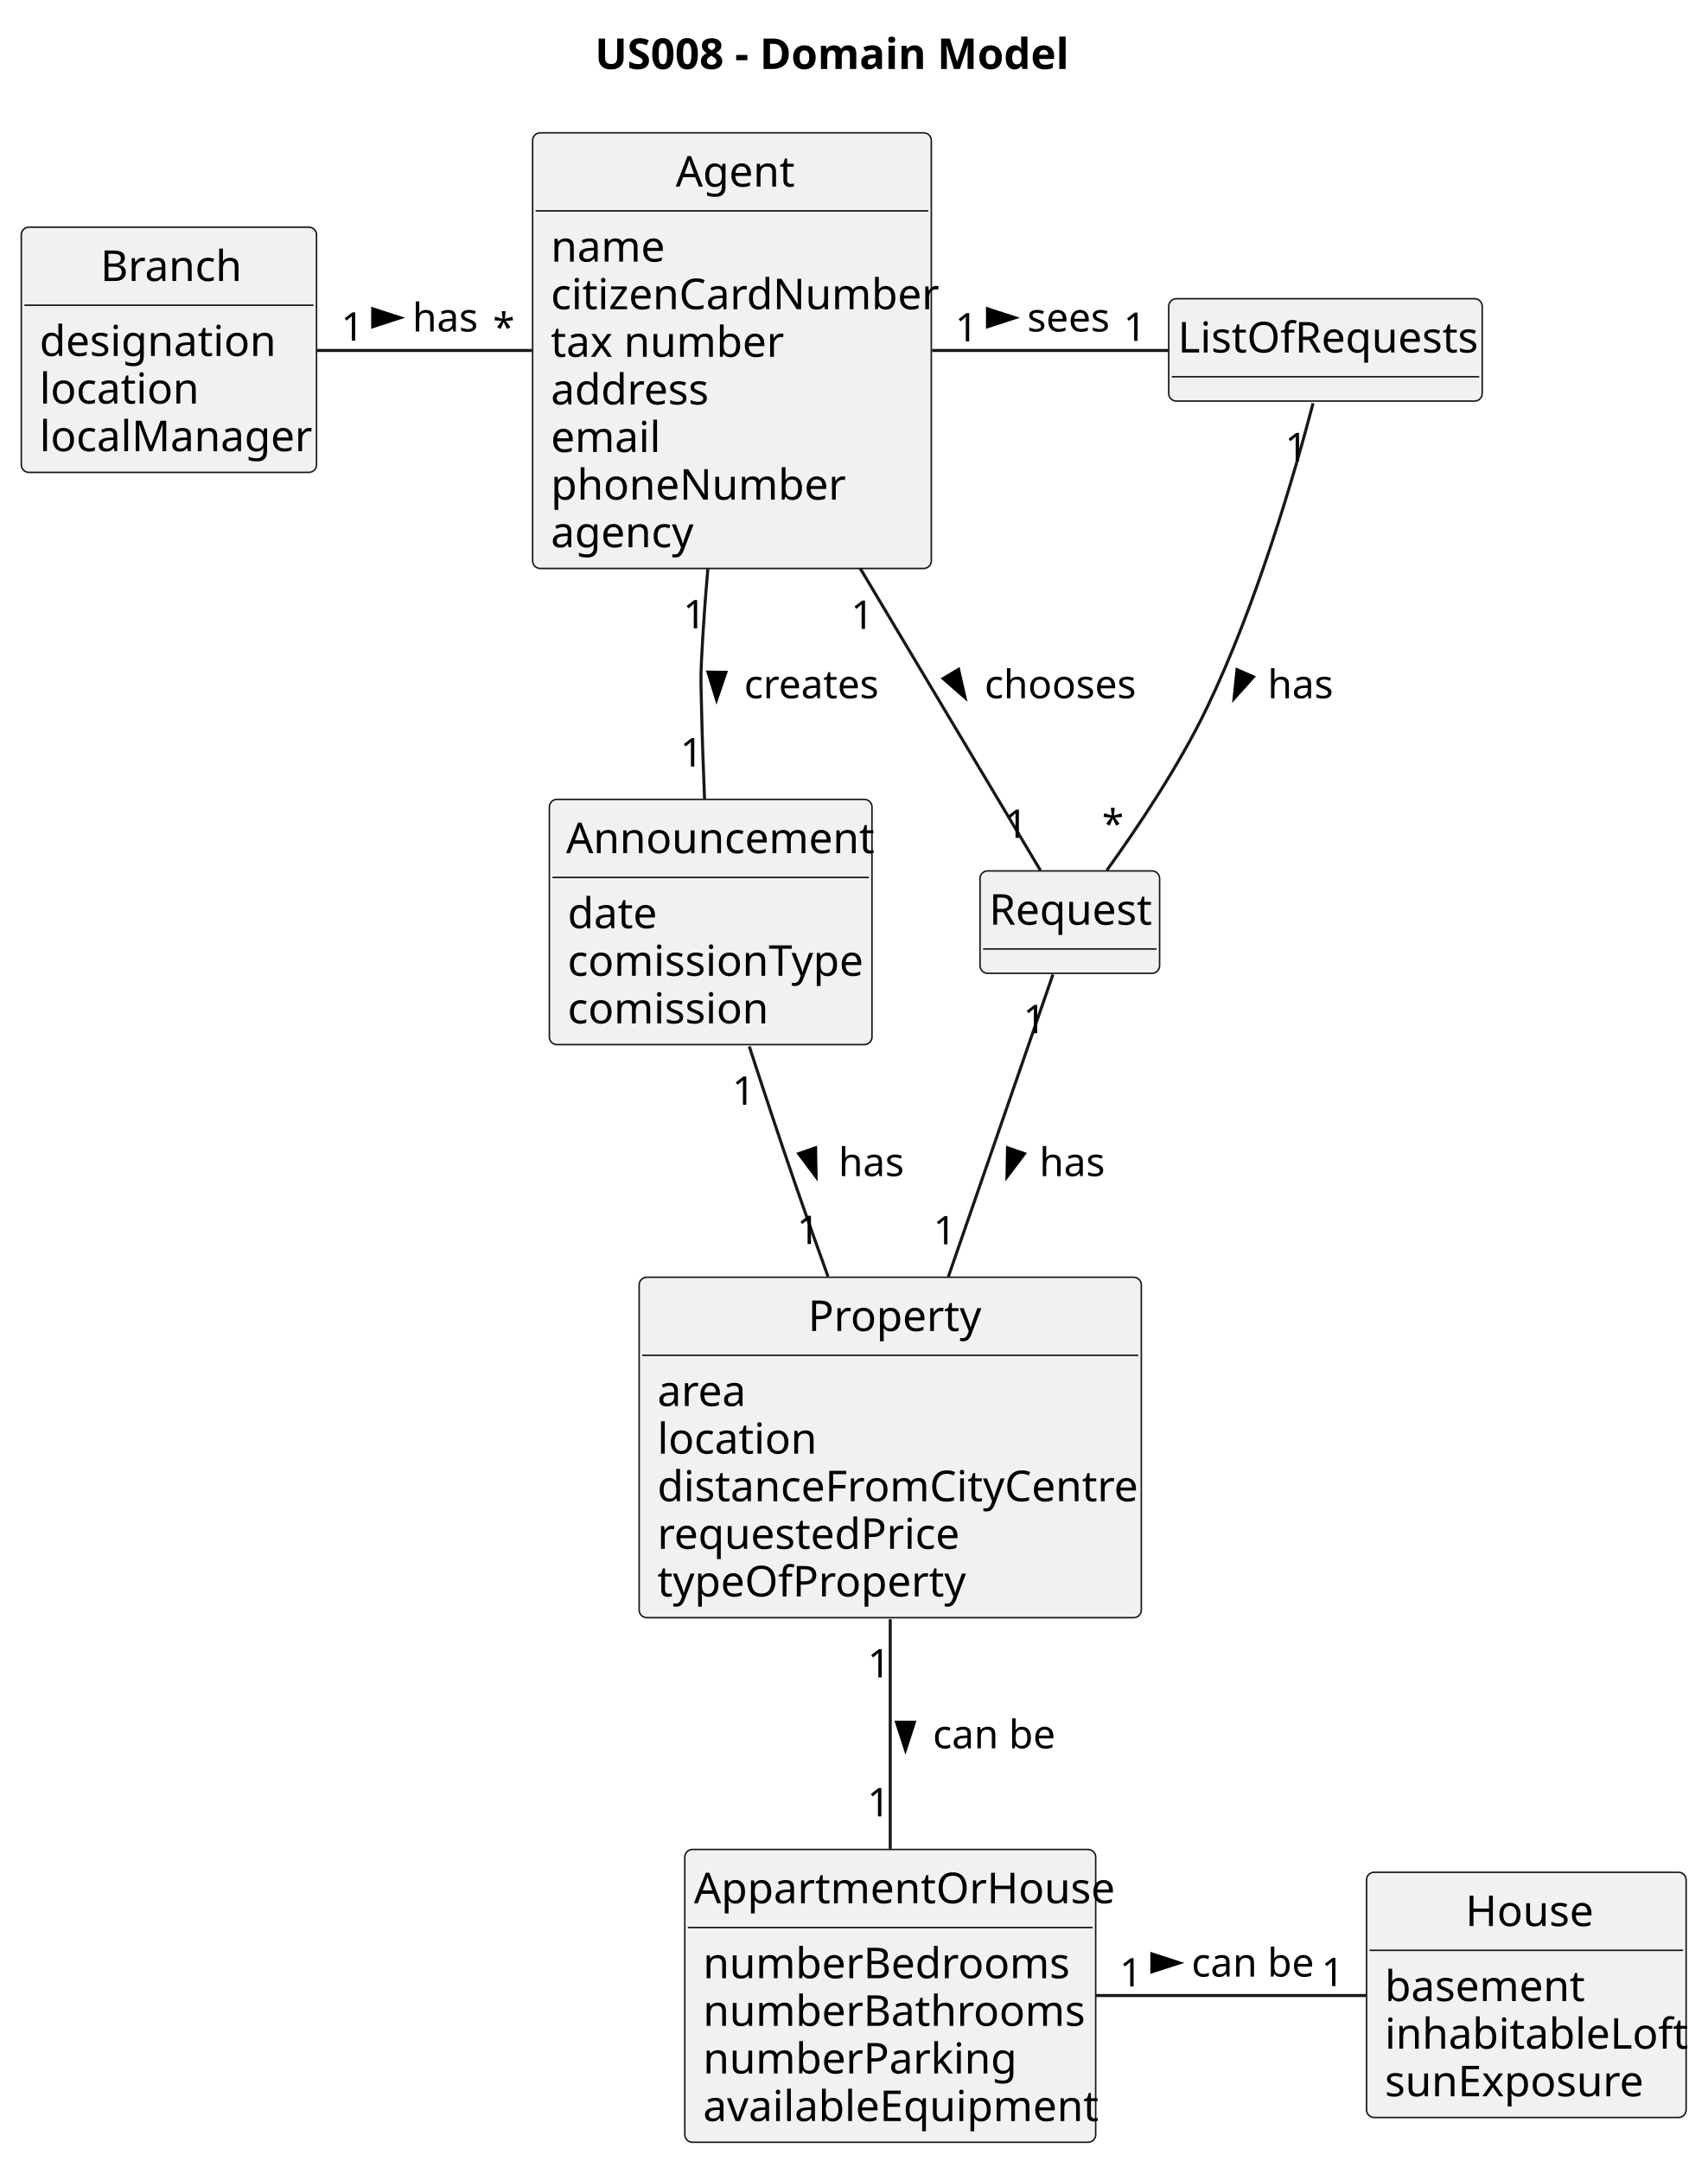
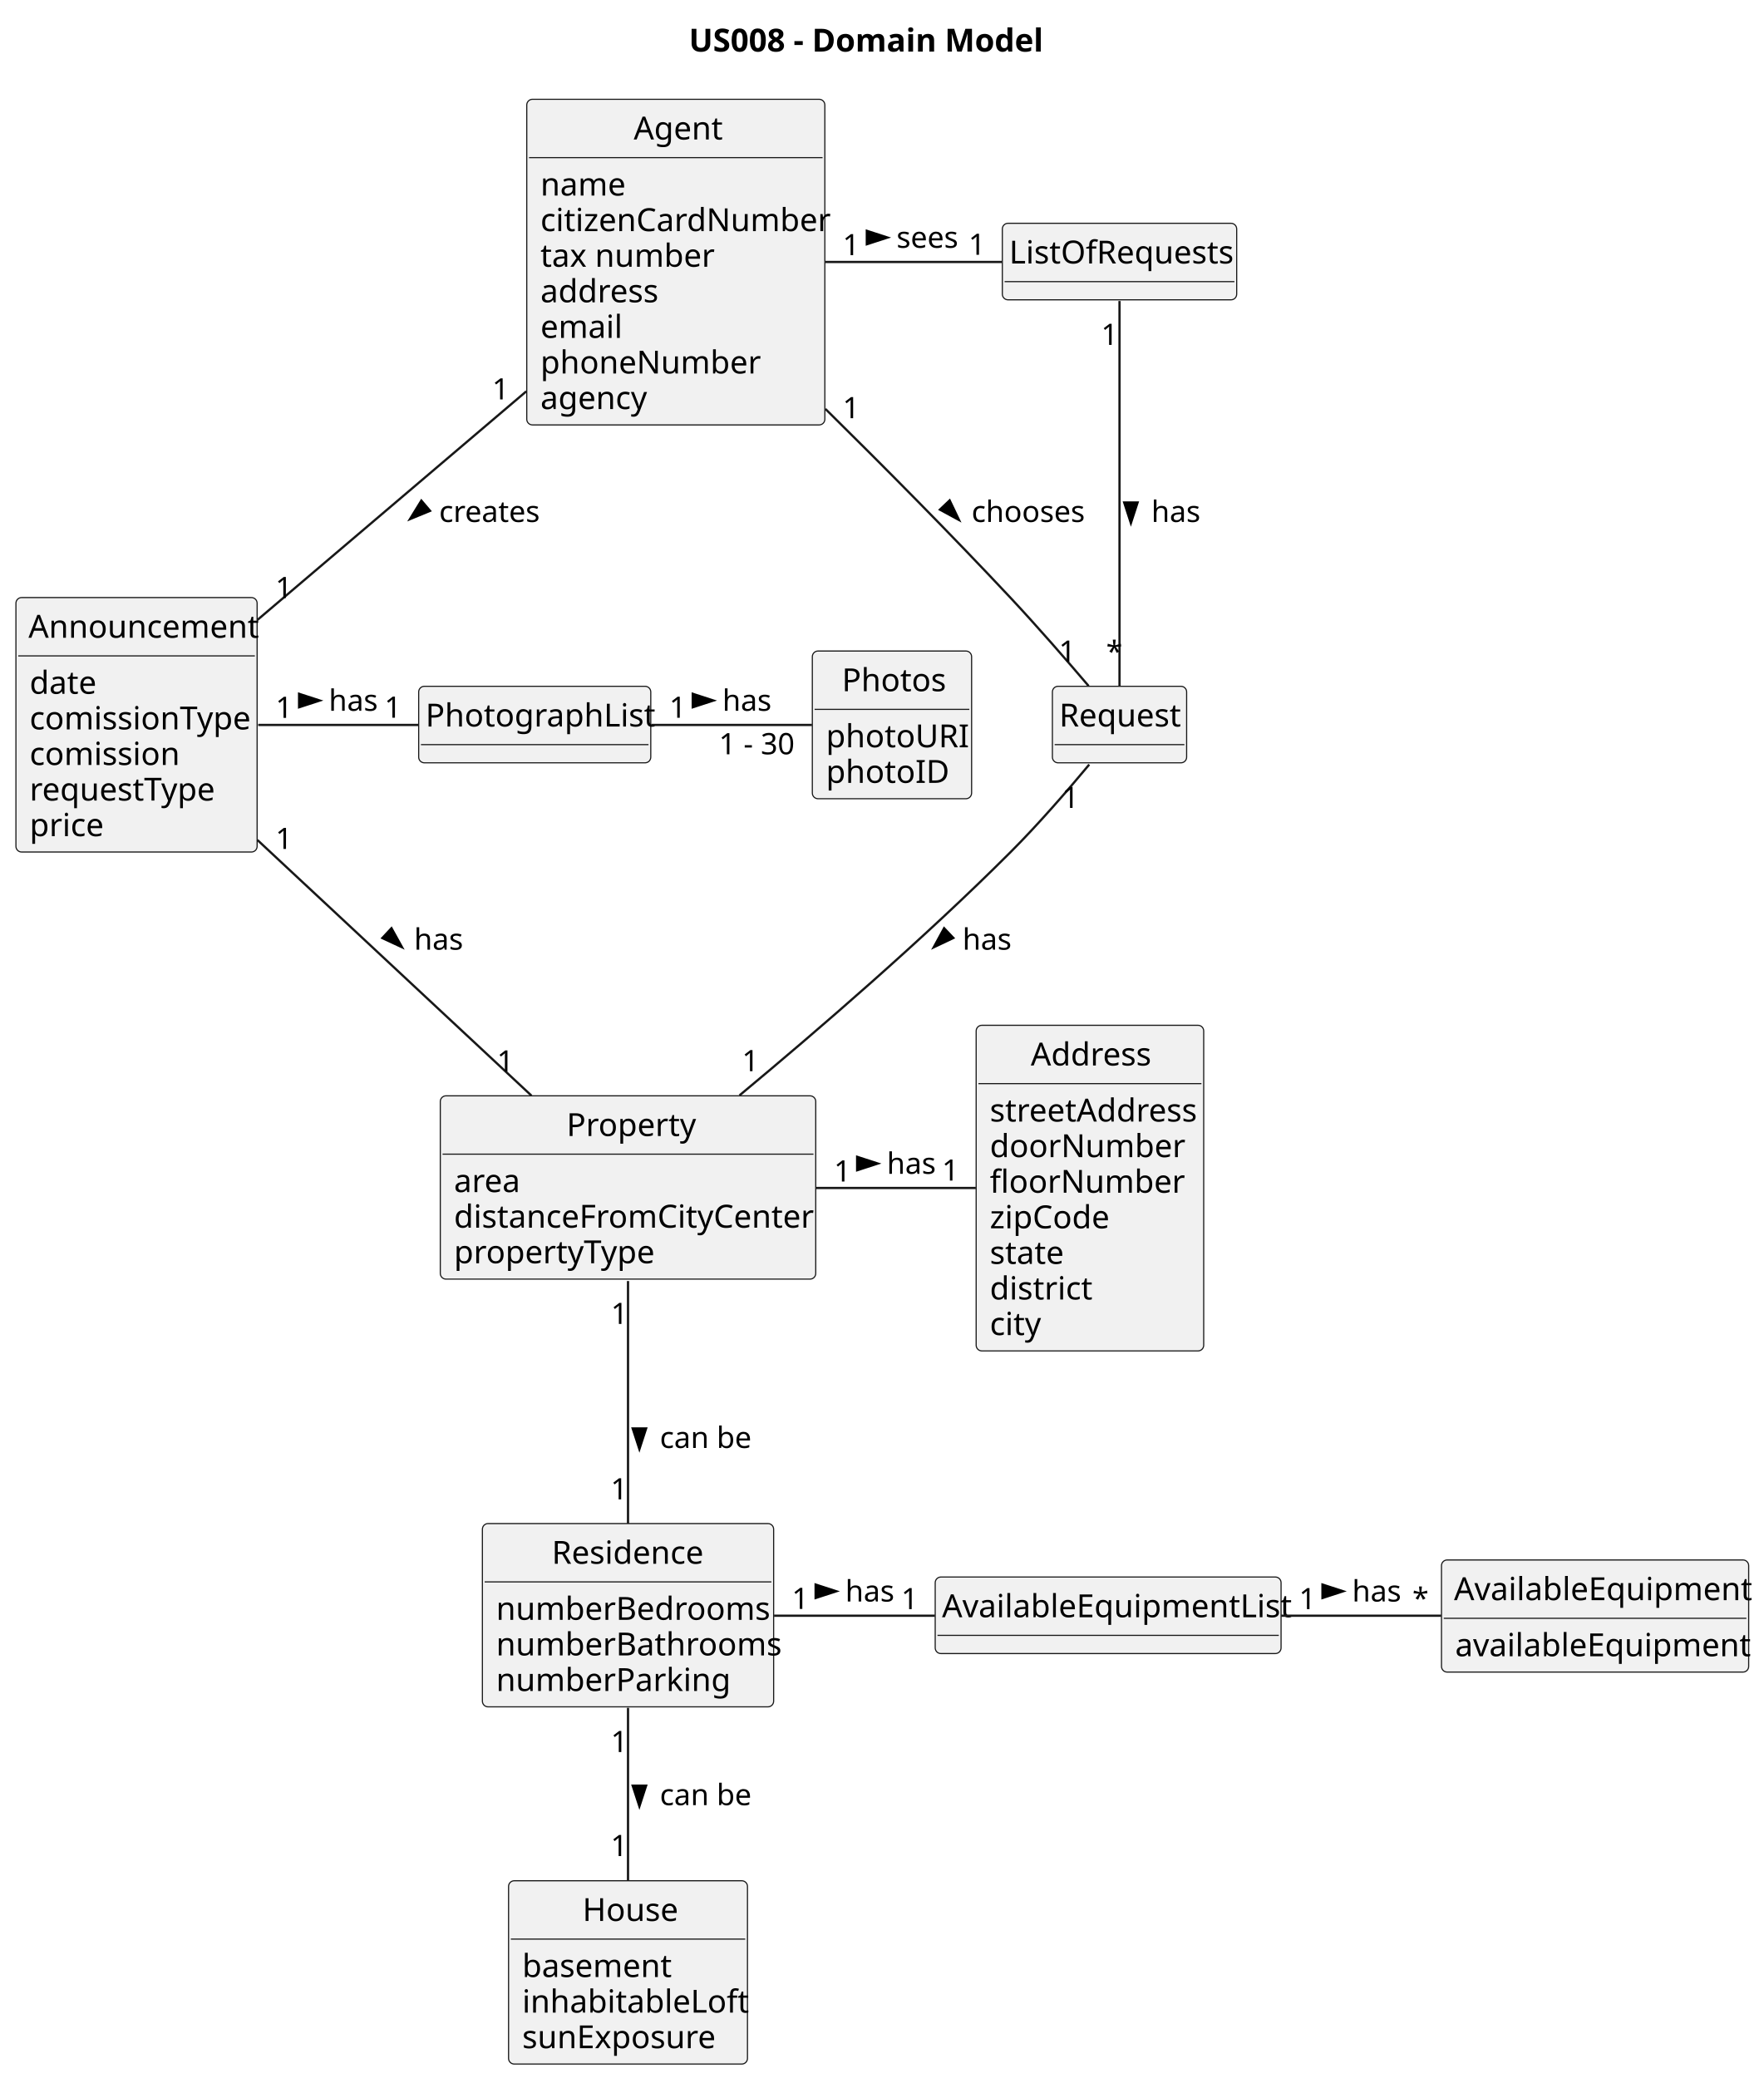
- <svg xmlns="http://www.w3.org/2000/svg" contentStyleType="text/css" height="710px" preserveAspectRatio="none" style="width:561px;height:710px;background:#FFFFFF;" version="1.1" viewBox="0 0 561 710" width="561px" zoomAndPan="magnify">
+ <svg xmlns="http://www.w3.org/2000/svg" contentStyleType="text/css" height="548.4px" preserveAspectRatio="none" style="width:465px;height:548px;background:#FFFFFF;" version="1.1" viewBox="0 0 465 548" width="465px" zoomAndPan="magnify">
  <defs />
  <g>
-     <text fill="#000000" font-family="sans-serif" font-size="14" font-weight="bold" lengthAdjust="spacing" textLength="156" x="195.5" y="22.674">US008 - Domain Model</text>
-     <g id="elem_Branch">
-       <rect codeLine="12" fill="#F1F1F1" height="80.562" id="Branch" rx="2.5" ry="2.5" style="stroke:#181818;stroke-width:0.5;" width="97" x="7" y="74.641" />
-       <text fill="#000000" font-family="sans-serif" font-size="14" lengthAdjust="spacing" textLength="45" x="33" y="92.314">Branch</text>
-       <line style="stroke:#181818;stroke-width:0.5;" x1="8" x2="103" y1="100.281" y2="100.281" />
-       <text fill="#000000" font-family="sans-serif" font-size="14" lengthAdjust="spacing" textLength="73" x="13" y="116.955">designation</text>
-       <text fill="#000000" font-family="sans-serif" font-size="14" lengthAdjust="spacing" textLength="49" x="13" y="132.596">location</text>
-       <text fill="#000000" font-family="sans-serif" font-size="14" lengthAdjust="spacing" textLength="85" x="13" y="148.236">localManager</text>
-     </g>
+     <text fill="#000000" font-family="sans-serif" font-size="8.4" font-weight="bold" lengthAdjust="spacing" textLength="93.6" x="181.65" y="13.604">US008 - Domain Model</text>
    <g id="elem_Agent">
-       <rect codeLine="18" fill="#F1F1F1" height="143.125" id="Agent" rx="2.5" ry="2.5" style="stroke:#181818;stroke-width:0.5;" width="131" x="175" y="43.641" />
-       <text fill="#000000" font-family="sans-serif" font-size="14" lengthAdjust="spacing" textLength="37" x="222" y="61.315">Agent</text>
-       <line style="stroke:#181818;stroke-width:0.5;" x1="176" x2="305" y1="69.281" y2="69.281" />
-       <text fill="#000000" font-family="sans-serif" font-size="14" lengthAdjust="spacing" textLength="35" x="181" y="85.955">name</text>
-       <text fill="#000000" font-family="sans-serif" font-size="14" lengthAdjust="spacing" textLength="119" x="181" y="101.596">citizenCardNumber</text>
-       <text fill="#000000" font-family="sans-serif" font-size="14" lengthAdjust="spacing" textLength="70" x="181" y="117.236">tax number</text>
-       <text fill="#000000" font-family="sans-serif" font-size="14" lengthAdjust="spacing" textLength="51" x="181" y="132.877">address</text>
-       <text fill="#000000" font-family="sans-serif" font-size="14" lengthAdjust="spacing" textLength="33" x="181" y="148.518">email</text>
-       <text fill="#000000" font-family="sans-serif" font-size="14" lengthAdjust="spacing" textLength="89" x="181" y="164.158">phoneNumber</text>
-       <text fill="#000000" font-family="sans-serif" font-size="14" lengthAdjust="spacing" textLength="46" x="181" y="179.799">agency</text>
+       <rect codeLine="13" fill="#F1F1F1" height="85.875" id="Agent" rx="1.5" ry="1.5" style="stroke:#181818;stroke-width:0.3;" width="78.6" x="138.9" y="26.184" />
+       <text fill="#000000" font-family="sans-serif" font-size="8.4" lengthAdjust="spacing" textLength="22.2" x="167.1" y="36.789">Agent</text>
+       <line style="stroke:#181818;stroke-width:0.3;" x1="139.5" x2="216.9" y1="41.569" y2="41.569" />
+       <text fill="#000000" font-family="sans-serif" font-size="8.4" lengthAdjust="spacing" textLength="21" x="142.5" y="51.573">name</text>
+       <text fill="#000000" font-family="sans-serif" font-size="8.4" lengthAdjust="spacing" textLength="71.4" x="142.5" y="60.957">citizenCardNumber</text>
+       <text fill="#000000" font-family="sans-serif" font-size="8.4" lengthAdjust="spacing" textLength="42" x="142.5" y="70.342">tax number</text>
+       <text fill="#000000" font-family="sans-serif" font-size="8.4" lengthAdjust="spacing" textLength="30.6" x="142.5" y="79.726">address</text>
+       <text fill="#000000" font-family="sans-serif" font-size="8.4" lengthAdjust="spacing" textLength="19.8" x="142.5" y="89.111">email</text>
+       <text fill="#000000" font-family="sans-serif" font-size="8.4" lengthAdjust="spacing" textLength="53.4" x="142.5" y="98.495">phoneNumber</text>
+       <text fill="#000000" font-family="sans-serif" font-size="8.4" lengthAdjust="spacing" textLength="27.6" x="142.5" y="107.879">agency</text>
    </g>
    <g id="elem_Property">
-       <rect codeLine="28" fill="#F1F1F1" height="111.844" id="Property" rx="2.5" ry="2.5" style="stroke:#181818;stroke-width:0.5;" width="165" x="210" y="419.641" />
-       <text fill="#000000" font-family="sans-serif" font-size="14" lengthAdjust="spacing" textLength="54" x="265.5" y="437.315">Property</text>
-       <line style="stroke:#181818;stroke-width:0.5;" x1="211" x2="374" y1="445.281" y2="445.281" />
-       <text fill="#000000" font-family="sans-serif" font-size="14" lengthAdjust="spacing" textLength="29" x="216" y="461.955">area</text>
-       <text fill="#000000" font-family="sans-serif" font-size="14" lengthAdjust="spacing" textLength="49" x="216" y="477.596">location</text>
-       <text fill="#000000" font-family="sans-serif" font-size="14" lengthAdjust="spacing" textLength="153" x="216" y="493.236">distanceFromCityCentre</text>
-       <text fill="#000000" font-family="sans-serif" font-size="14" lengthAdjust="spacing" textLength="96" x="216" y="508.877">requestedPrice</text>
-       <text fill="#000000" font-family="sans-serif" font-size="14" lengthAdjust="spacing" textLength="96" x="216" y="524.518">typeOfProperty</text>
+       <rect codeLine="23" fill="#F1F1F1" height="48.337" id="Property" rx="1.5" ry="1.5" style="stroke:#181818;stroke-width:0.3;" width="99" x="116.1" y="288.984" />
+       <text fill="#000000" font-family="sans-serif" font-size="8.4" lengthAdjust="spacing" textLength="32.4" x="149.4" y="299.589">Property</text>
+       <line style="stroke:#181818;stroke-width:0.3;" x1="116.7" x2="214.5" y1="304.369" y2="304.369" />
+       <text fill="#000000" font-family="sans-serif" font-size="8.4" lengthAdjust="spacing" textLength="17.4" x="119.7" y="314.373">area</text>
+       <text fill="#000000" font-family="sans-serif" font-size="8.4" lengthAdjust="spacing" textLength="91.8" x="119.7" y="323.757">distanceFromCityCenter</text>
+       <text fill="#000000" font-family="sans-serif" font-size="8.4" lengthAdjust="spacing" textLength="51" x="119.7" y="333.142">propertyType</text>
+     </g>
+     <g id="elem_PhotographList">
+       <rect codeLine="29" fill="#F1F1F1" height="20.184" id="PhotographList" rx="1.5" ry="1.5" style="stroke:#181818;stroke-width:0.3;" width="61.2" x="110.4" y="180.984" />
+       <text fill="#000000" font-family="sans-serif" font-size="8.4" lengthAdjust="spacing" textLength="57.6" x="112.2" y="191.589">PhotographList</text>
+       <line style="stroke:#181818;stroke-width:0.3;" x1="111" x2="171" y1="196.369" y2="196.369" />
+     </g>
+     <g id="elem_Photos">
+       <rect codeLine="32" fill="#F1F1F1" height="38.953" id="Photos" rx="1.5" ry="1.5" style="stroke:#181818;stroke-width:0.3;" width="42" x="214.2" y="171.684" />
+       <text fill="#000000" font-family="sans-serif" font-size="8.4" lengthAdjust="spacing" textLength="26.4" x="222" y="182.289">Photos</text>
+       <line style="stroke:#181818;stroke-width:0.3;" x1="214.8" x2="255.6" y1="187.069" y2="187.069" />
+       <text fill="#000000" font-family="sans-serif" font-size="8.4" lengthAdjust="spacing" textLength="34.8" x="217.8" y="197.073">photoURI</text>
+       <text fill="#000000" font-family="sans-serif" font-size="8.4" lengthAdjust="spacing" textLength="29.4" x="217.8" y="206.457">photoID</text>
    </g>
    <g id="elem_Announcement">
-       <rect codeLine="36" fill="#F1F1F1" height="80.562" id="Announcement" rx="2.5" ry="2.5" style="stroke:#181818;stroke-width:0.5;" width="106" x="180.5" y="262.641" />
-       <text fill="#000000" font-family="sans-serif" font-size="14" lengthAdjust="spacing" textLength="95" x="186" y="280.315">Announcement</text>
-       <line style="stroke:#181818;stroke-width:0.5;" x1="181.5" x2="285.5" y1="288.281" y2="288.281" />
-       <text fill="#000000" font-family="sans-serif" font-size="14" lengthAdjust="spacing" textLength="28" x="186.5" y="304.955">date</text>
-       <text fill="#000000" font-family="sans-serif" font-size="14" lengthAdjust="spacing" textLength="94" x="186.5" y="320.596">comissionType</text>
-       <text fill="#000000" font-family="sans-serif" font-size="14" lengthAdjust="spacing" textLength="62" x="186.5" y="336.236">comission</text>
+       <rect codeLine="37" fill="#F1F1F1" height="67.106" id="Announcement" rx="1.5" ry="1.5" style="stroke:#181818;stroke-width:0.3;" width="63.6" x="4.2" y="157.584" />
+       <text fill="#000000" font-family="sans-serif" font-size="8.4" lengthAdjust="spacing" textLength="57" x="7.5" y="168.189">Announcement</text>
+       <line style="stroke:#181818;stroke-width:0.3;" x1="4.8" x2="67.2" y1="172.969" y2="172.969" />
+       <text fill="#000000" font-family="sans-serif" font-size="8.4" lengthAdjust="spacing" textLength="16.8" x="7.8" y="182.973">date</text>
+       <text fill="#000000" font-family="sans-serif" font-size="8.4" lengthAdjust="spacing" textLength="56.4" x="7.8" y="192.357">comissionType</text>
+       <text fill="#000000" font-family="sans-serif" font-size="8.4" lengthAdjust="spacing" textLength="37.2" x="7.8" y="201.742">comission</text>
+       <text fill="#000000" font-family="sans-serif" font-size="8.4" lengthAdjust="spacing" textLength="48" x="7.8" y="211.126">requestType</text>
+       <text fill="#000000" font-family="sans-serif" font-size="8.4" lengthAdjust="spacing" textLength="18.6" x="7.8" y="220.511">price</text>
    </g>
-     <g id="elem_AppartmentOrHouse">
-       <rect codeLine="42" fill="#F1F1F1" height="96.203" id="AppartmentOrHouse" rx="2.5" ry="2.5" style="stroke:#181818;stroke-width:0.5;" width="135" x="225" y="607.641" />
-       <text fill="#000000" font-family="sans-serif" font-size="14" lengthAdjust="spacing" textLength="129" x="228" y="625.314">AppartmentOrHouse</text>
-       <line style="stroke:#181818;stroke-width:0.5;" x1="226" x2="359" y1="633.281" y2="633.281" />
-       <text fill="#000000" font-family="sans-serif" font-size="14" lengthAdjust="spacing" textLength="112" x="231" y="649.955">numberBedrooms</text>
-       <text fill="#000000" font-family="sans-serif" font-size="14" lengthAdjust="spacing" textLength="116" x="231" y="665.596">numberBathrooms</text>
-       <text fill="#000000" font-family="sans-serif" font-size="14" lengthAdjust="spacing" textLength="96" x="231" y="681.236">numberParking</text>
-       <text fill="#000000" font-family="sans-serif" font-size="14" lengthAdjust="spacing" textLength="123" x="231" y="696.877">availableEquipment</text>
+     <g id="elem_Residence">
+       <rect codeLine="45" fill="#F1F1F1" height="48.337" id="Residence" rx="1.5" ry="1.5" style="stroke:#181818;stroke-width:0.3;" width="76.8" x="127.2" y="401.784" />
+       <text fill="#000000" font-family="sans-serif" font-size="8.4" lengthAdjust="spacing" textLength="40.2" x="145.5" y="412.389">Residence</text>
+       <line style="stroke:#181818;stroke-width:0.3;" x1="127.8" x2="203.4" y1="417.169" y2="417.169" />
+       <text fill="#000000" font-family="sans-serif" font-size="8.4" lengthAdjust="spacing" textLength="67.2" x="130.8" y="427.173">numberBedrooms</text>
+       <text fill="#000000" font-family="sans-serif" font-size="8.4" lengthAdjust="spacing" textLength="69.6" x="130.8" y="436.557">numberBathrooms</text>
+       <text fill="#000000" font-family="sans-serif" font-size="8.4" lengthAdjust="spacing" textLength="57.6" x="130.8" y="445.942">numberParking</text>
+     </g>
+     <g id="elem_AvailableEquipmentList">
+       <rect codeLine="51" fill="#F1F1F1" height="20.184" id="AvailableEquipmentList" rx="1.5" ry="1.5" style="stroke:#181818;stroke-width:0.3;" width="91.2" x="246.6" y="415.884" />
+       <text fill="#000000" font-family="sans-serif" font-size="8.4" lengthAdjust="spacing" textLength="87.6" x="248.4" y="426.489">AvailableEquipmentList</text>
+       <line style="stroke:#181818;stroke-width:0.3;" x1="247.2" x2="337.2" y1="431.269" y2="431.269" />
+     </g>
+     <g id="elem_AvailableEquipment">
+       <rect codeLine="54" fill="#F1F1F1" height="29.569" id="AvailableEquipment" rx="1.5" ry="1.5" style="stroke:#181818;stroke-width:0.3;" width="81" x="380.1" y="411.384" />
+       <text fill="#000000" font-family="sans-serif" font-size="8.4" lengthAdjust="spacing" textLength="74.4" x="383.4" y="421.989">AvailableEquipment</text>
+       <line style="stroke:#181818;stroke-width:0.3;" x1="380.7" x2="460.5" y1="426.769" y2="426.769" />
+       <text fill="#000000" font-family="sans-serif" font-size="8.4" lengthAdjust="spacing" textLength="73.8" x="383.7" y="436.773">availableEquipment</text>
    </g>
    <g id="elem_House">
-       <rect codeLine="49" fill="#F1F1F1" height="80.562" id="House" rx="2.5" ry="2.5" style="stroke:#181818;stroke-width:0.5;" width="105" x="449" y="615.141" />
-       <text fill="#000000" font-family="sans-serif" font-size="14" lengthAdjust="spacing" textLength="40" x="481.5" y="632.814">House</text>
-       <line style="stroke:#181818;stroke-width:0.5;" x1="450" x2="553" y1="640.781" y2="640.781" />
-       <text fill="#000000" font-family="sans-serif" font-size="14" lengthAdjust="spacing" textLength="62" x="455" y="657.455">basement</text>
-       <text fill="#000000" font-family="sans-serif" font-size="14" lengthAdjust="spacing" textLength="93" x="455" y="673.096">inhabitableLoft</text>
-       <text fill="#000000" font-family="sans-serif" font-size="14" lengthAdjust="spacing" textLength="82" x="455" y="688.736">sunExposure</text>
+       <rect codeLine="58" fill="#F1F1F1" height="48.337" id="House" rx="1.5" ry="1.5" style="stroke:#181818;stroke-width:0.3;" width="63" x="134.1" y="495.984" />
+       <text fill="#000000" font-family="sans-serif" font-size="8.4" lengthAdjust="spacing" textLength="24" x="153.6" y="506.589">House</text>
+       <line style="stroke:#181818;stroke-width:0.3;" x1="134.7" x2="196.5" y1="511.369" y2="511.369" />
+       <text fill="#000000" font-family="sans-serif" font-size="8.4" lengthAdjust="spacing" textLength="37.2" x="137.7" y="521.373">basement</text>
+       <text fill="#000000" font-family="sans-serif" font-size="8.4" lengthAdjust="spacing" textLength="55.8" x="137.7" y="530.757">inhabitableLoft</text>
+       <text fill="#000000" font-family="sans-serif" font-size="8.4" lengthAdjust="spacing" textLength="49.2" x="137.7" y="540.142">sunExposure</text>
+     </g>
+     <g id="elem_Address">
+       <rect codeLine="64" fill="#F1F1F1" height="85.875" id="Address" rx="1.5" ry="1.5" style="stroke:#181818;stroke-width:0.3;" width="60" x="257.4" y="270.384" />
+       <text fill="#000000" font-family="sans-serif" font-size="8.4" lengthAdjust="spacing" textLength="31.2" x="271.8" y="280.989">Address</text>
+       <line style="stroke:#181818;stroke-width:0.3;" x1="258" x2="316.8" y1="285.769" y2="285.769" />
+       <text fill="#000000" font-family="sans-serif" font-size="8.4" lengthAdjust="spacing" textLength="52.8" x="261" y="295.773">streetAddress</text>
+       <text fill="#000000" font-family="sans-serif" font-size="8.4" lengthAdjust="spacing" textLength="46.8" x="261" y="305.157">doorNumber</text>
+       <text fill="#000000" font-family="sans-serif" font-size="8.4" lengthAdjust="spacing" textLength="46.2" x="261" y="314.542">floorNumber</text>
+       <text fill="#000000" font-family="sans-serif" font-size="8.4" lengthAdjust="spacing" textLength="30.6" x="261" y="323.926">zipCode</text>
+       <text fill="#000000" font-family="sans-serif" font-size="8.4" lengthAdjust="spacing" textLength="18.6" x="261" y="333.31">state</text>
+       <text fill="#000000" font-family="sans-serif" font-size="8.4" lengthAdjust="spacing" textLength="24.6" x="261" y="342.695">district</text>
+       <text fill="#000000" font-family="sans-serif" font-size="8.4" lengthAdjust="spacing" textLength="12.6" x="261" y="352.079">city</text>
    </g>
    <g id="elem_Request">
-       <rect codeLine="55" fill="#F1F1F1" height="33.641" id="Request" rx="2.5" ry="2.5" style="stroke:#181818;stroke-width:0.5;" width="59" x="322" y="286.141" />
-       <text fill="#000000" font-family="sans-serif" font-size="14" lengthAdjust="spacing" textLength="53" x="325" y="303.815">Request</text>
-       <line style="stroke:#181818;stroke-width:0.5;" x1="323" x2="380" y1="311.781" y2="311.781" />
+       <rect codeLine="74" fill="#F1F1F1" height="20.184" id="Request" rx="1.5" ry="1.5" style="stroke:#181818;stroke-width:0.3;" width="35.4" x="277.5" y="180.984" />
+       <text fill="#000000" font-family="sans-serif" font-size="8.4" lengthAdjust="spacing" textLength="31.8" x="279.3" y="191.589">Request</text>
+       <line style="stroke:#181818;stroke-width:0.3;" x1="278.1" x2="312.3" y1="196.369" y2="196.369" />
    </g>
    <g id="elem_ListOfRequests">
-       <rect fill="#F1F1F1" height="33.641" id="ListOfRequests" rx="2.5" ry="2.5" style="stroke:#181818;stroke-width:0.5;" width="103" x="384" y="98.141" />
-       <text fill="#000000" font-family="sans-serif" font-size="14" lengthAdjust="spacing" textLength="97" x="387" y="115.814">ListOfRequests</text>
-       <line style="stroke:#181818;stroke-width:0.5;" x1="385" x2="486" y1="123.781" y2="123.781" />
-     </g>
-     <g id="link_Branch_Agent">
-       <path codeLine="57" d="M104.11,115.141 C125.73,115.141 151.52,115.141 174.83,115.141 " fill="none" id="Branch-Agent" style="stroke:#181818;stroke-width:1.0;" />
-       <polygon fill="#000000" points="131.5,104.402,122.455,101.463,122.455,107.341,131.5,104.402" style="stroke:#000000;stroke-width:1.0;" />
-       <text fill="#000000" font-family="sans-serif" font-size="13" lengthAdjust="spacing" textLength="21" x="135.5" y="108.909">has</text>
-       <text fill="#000000" font-family="sans-serif" font-size="13" lengthAdjust="spacing" textLength="7" x="112.089" y="111.911">1</text>
-       <text fill="#000000" font-family="sans-serif" font-size="13" lengthAdjust="spacing" textLength="5" x="161.948" y="112.123">*</text>
+       <rect fill="#F1F1F1" height="20.184" id="ListOfRequests" rx="1.5" ry="1.5" style="stroke:#181818;stroke-width:0.3;" width="61.8" x="264.3" y="58.884" />
+       <text fill="#000000" font-family="sans-serif" font-size="8.4" lengthAdjust="spacing" textLength="58.2" x="266.1" y="69.489">ListOfRequests</text>
+       <line style="stroke:#181818;stroke-width:0.3;" x1="264.9" x2="325.5" y1="74.269" y2="74.269" />
    </g>
    <g id="link_Agent_ListOfRequests">
-       <path codeLine="58" d="M306.25,115.141 C331.57,115.141 360.09,115.141 383.89,115.141 " fill="none" id="Agent-ListOfRequests" style="stroke:#181818;stroke-width:1.0;" />
-       <polygon fill="#000000" points="333.5,104.402,324.455,101.463,324.455,107.341,333.5,104.402" style="stroke:#000000;stroke-width:1.0;" />
-       <text fill="#000000" font-family="sans-serif" font-size="13" lengthAdjust="spacing" textLength="28" x="337.5" y="108.909">sees</text>
-       <text fill="#000000" font-family="sans-serif" font-size="13" lengthAdjust="spacing" textLength="7" x="313.824" y="112.165">1</text>
-       <text fill="#000000" font-family="sans-serif" font-size="13" lengthAdjust="spacing" textLength="7" x="369.14" y="111.987">1</text>
+       <path codeLine="76" d="M217.65,69.084 C232.842,69.084 249.954,69.084 264.234,69.084 " fill="none" id="Agent-ListOfRequests" style="stroke:#181818;stroke-width:0.6;" />
+       <polygon fill="#000000" points="234,62.641,228.573,60.878,228.573,64.405,234,62.641" style="stroke:#000000;stroke-width:0.6;" />
+       <text fill="#000000" font-family="sans-serif" font-size="7.8" lengthAdjust="spacing" textLength="16.8" x="236.4" y="65.346">sees</text>
+       <text fill="#000000" font-family="sans-serif" font-size="7.8" lengthAdjust="spacing" textLength="4.2" x="222.195" y="67.299">1</text>
+       <text fill="#000000" font-family="sans-serif" font-size="7.8" lengthAdjust="spacing" textLength="4.2" x="255.384" y="67.192">1</text>
    </g>
    <g id="link_ListOfRequests_Request">
-       <path codeLine="59" d="M431.43,132.471 C425.39,155.471 412.97,198.431 396.5,232.641 C387.21,251.941 373.49,272.311 363.64,285.981 " fill="none" id="ListOfRequests-Request" style="stroke:#181818;stroke-width:1.0;" />
-       <polygon fill="#000000" points="405.48,229.476,411.822,222.389,406.446,220.015,405.48,229.476" style="stroke:#000000;stroke-width:1.0;" />
-       <text fill="#000000" font-family="sans-serif" font-size="13" lengthAdjust="spacing" textLength="21" x="416.5" y="229.409">has</text>
-       <text fill="#000000" font-family="sans-serif" font-size="13" lengthAdjust="spacing" textLength="7" x="422.206" y="151.516">1</text>
-       <text fill="#000000" font-family="sans-serif" font-size="13" lengthAdjust="spacing" textLength="5" x="362.074" y="275.299">*</text>
+       <path codeLine="77" d="M295.2,79.374 C295.2,102.012 295.2,158.166 295.2,180.846 " fill="none" id="ListOfRequests-Request" style="stroke:#181818;stroke-width:0.6;" />
+       <polygon fill="#000000" points="298.2,137.941,299.963,132.514,296.437,132.514,298.2,137.941" style="stroke:#000000;stroke-width:0.6;" />
+       <text fill="#000000" font-family="sans-serif" font-size="7.8" lengthAdjust="spacing" textLength="12.6" x="303.6" y="137.645">has</text>
+       <text fill="#000000" font-family="sans-serif" font-size="7.8" lengthAdjust="spacing" textLength="4.2" x="290.357" y="90.954">1</text>
+       <text fill="#000000" font-family="sans-serif" font-size="7.8" lengthAdjust="spacing" textLength="3" x="291.684" y="174.601">*</text>
    </g>
    <g id="link_Announcement_Property">
-       <path codeLine="60" d="M246.19,343.821 C250.9,358.281 256.34,374.731 261.5,389.641 C264.84,399.291 268.48,409.521 272.06,419.411 " fill="none" id="Announcement-Property" style="stroke:#181818;stroke-width:1.0;" />
-       <polygon fill="#000000" points="268.119,386.633,267.971,377.124,262.41,379.027,268.119,386.633" style="stroke:#000000;stroke-width:1.0;" />
-       <text fill="#000000" font-family="sans-serif" font-size="13" lengthAdjust="spacing" textLength="21" x="275.5" y="386.409">has</text>
-       <text fill="#000000" font-family="sans-serif" font-size="13" lengthAdjust="spacing" textLength="7" x="240.597" y="362.964">1</text>
-       <text fill="#000000" font-family="sans-serif" font-size="13" lengthAdjust="spacing" textLength="7" x="261.843" y="408.728">1</text>
+       <path codeLine="78" d="M67.872,221.514 C90.132,242.28 119.448,269.634 140.148,288.942 " fill="none" id="Announcement-Property" style="stroke:#181818;stroke-width:0.6;" />
+       <polygon fill="#000000" points="105.994,249.788,103.228,244.796,100.822,247.375,105.994,249.788" style="stroke:#000000;stroke-width:0.6;" />
+       <text fill="#000000" font-family="sans-serif" font-size="7.8" lengthAdjust="spacing" textLength="12.6" x="109.2" y="250.446">has</text>
+       <text fill="#000000" font-family="sans-serif" font-size="7.8" lengthAdjust="spacing" textLength="4.2" x="72.649" y="223.879">1</text>
+       <text fill="#000000" font-family="sans-serif" font-size="7.8" lengthAdjust="spacing" textLength="4.2" x="131.04" y="282.571">1</text>
    </g>
    <g id="link_Agent_Request">
-       <path codeLine="61" d="M282.62,186.721 C304.21,222.901 328.67,263.891 341.85,285.971 " fill="none" id="Agent-Request" style="stroke:#181818;stroke-width:1.0;" />
-       <polygon fill="#000000" points="317.062,229.196,314.951,219.923,309.903,222.935,317.062,229.196" style="stroke:#000000;stroke-width:1.0;" />
-       <text fill="#000000" font-family="sans-serif" font-size="13" lengthAdjust="spacing" textLength="49" x="323.5" y="229.409">chooses</text>
-       <text fill="#000000" font-family="sans-serif" font-size="13" lengthAdjust="spacing" textLength="7" x="279.603" y="206.613">1</text>
-       <text fill="#000000" font-family="sans-serif" font-size="13" lengthAdjust="spacing" textLength="7" x="330.165" y="275.286">1</text>
+       <path codeLine="79" d="M217.65,107.838 C233.094,123.078 250.812,140.934 266.4,157.584 C273.57,165.246 281.382,174.234 287.052,180.9 " fill="none" id="Agent-Request" style="stroke:#181818;stroke-width:0.6;" />
+       <polygon fill="#000000" points="252.866,137.117,250.407,131.967,247.85,134.396,252.866,137.117" style="stroke:#000000;stroke-width:0.6;" />
+       <text fill="#000000" font-family="sans-serif" font-size="7.8" lengthAdjust="spacing" textLength="29.4" x="256.2" y="137.645">chooses</text>
+       <text fill="#000000" font-family="sans-serif" font-size="7.8" lengthAdjust="spacing" textLength="4.2" x="222.195" y="110.292">1</text>
+       <text fill="#000000" font-family="sans-serif" font-size="7.8" lengthAdjust="spacing" textLength="4.2" x="279.201" y="174.496">1</text>
    </g>
-     <g id="link_Property_AppartmentOrHouse">
-       <path codeLine="62" d="M292.5,531.981 C292.5,556.171 292.5,584.251 292.5,607.431 " fill="none" id="Property-AppartmentOrHouse" style="stroke:#181818;stroke-width:1.0;" />
-       <polygon fill="#000000" points="297.5,574.902,300.439,565.857,294.561,565.857,297.5,574.902" style="stroke:#000000;stroke-width:1.0;" />
-       <text fill="#000000" font-family="sans-serif" font-size="13" lengthAdjust="spacing" textLength="39" x="306.5" y="574.409">can be</text>
-       <text fill="#000000" font-family="sans-serif" font-size="13" lengthAdjust="spacing" textLength="7" x="285.095" y="551.112">1</text>
-       <text fill="#000000" font-family="sans-serif" font-size="13" lengthAdjust="spacing" textLength="7" x="284.964" y="596.77">1</text>
+     <g id="link_Property_Residence">
+       <path codeLine="80" d="M165.6,337.824 C165.6,356.718 165.6,382.938 165.6,401.772 " fill="none" id="Property-Residence" style="stroke:#181818;stroke-width:0.6;" />
+       <polygon fill="#000000" points="168.6,382.141,170.363,376.714,166.837,376.714,168.6,382.141" style="stroke:#000000;stroke-width:0.6;" />
+       <text fill="#000000" font-family="sans-serif" font-size="7.8" lengthAdjust="spacing" textLength="23.4" x="174" y="381.846">can be</text>
+       <text fill="#000000" font-family="sans-serif" font-size="7.8" lengthAdjust="spacing" textLength="4.2" x="161.092" y="349.149">1</text>
+       <text fill="#000000" font-family="sans-serif" font-size="7.8" lengthAdjust="spacing" textLength="4.2" x="161.026" y="395.406">1</text>
    </g>
-     <g id="link_AppartmentOrHouse_House">
-       <path codeLine="63" d="M360.07,655.641 C388.81,655.641 421.83,655.641 448.73,655.641 " fill="none" id="AppartmentOrHouse-House" style="stroke:#181818;stroke-width:1.0;" />
-       <polygon fill="#000000" points="387.5,644.902,378.455,641.963,378.455,647.841,387.5,644.902" style="stroke:#000000;stroke-width:1.0;" />
-       <text fill="#000000" font-family="sans-serif" font-size="13" lengthAdjust="spacing" textLength="39" x="391.5" y="649.409">can be</text>
-       <text fill="#000000" font-family="sans-serif" font-size="13" lengthAdjust="spacing" textLength="7" x="367.843" y="652.661">1</text>
-       <text fill="#000000" font-family="sans-serif" font-size="13" lengthAdjust="spacing" textLength="7" x="434.169" y="652.533">1</text>
+     <g id="link_Property_Address">
+       <path codeLine="81" d="M215.142,313.284 C229.434,313.284 244.59,313.284 257.31,313.284 " fill="none" id="Property-Address" style="stroke:#181818;stroke-width:0.6;" />
+       <polygon fill="#000000" points="231.45,306.841,226.023,305.078,226.023,308.605,231.45,306.841" style="stroke:#000000;stroke-width:0.6;" />
+       <text fill="#000000" font-family="sans-serif" font-size="7.8" lengthAdjust="spacing" textLength="12.6" x="233.85" y="309.546">has</text>
+       <text fill="#000000" font-family="sans-serif" font-size="7.8" lengthAdjust="spacing" textLength="4.2" x="219.903" y="311.585">1</text>
+       <text fill="#000000" font-family="sans-serif" font-size="7.8" lengthAdjust="spacing" textLength="4.2" x="248.382" y="311.346">1</text>
+     </g>
+     <g id="link_Residence_House">
+       <path codeLine="82" d="M165.6,450.39 C165.6,464.328 165.6,481.896 165.6,495.858 " fill="none" id="Residence-House" style="stroke:#181818;stroke-width:0.6;" />
+       <polygon fill="#000000" points="168.6,476.341,170.363,470.914,166.837,470.914,168.6,476.341" style="stroke:#000000;stroke-width:0.6;" />
+       <text fill="#000000" font-family="sans-serif" font-size="7.8" lengthAdjust="spacing" textLength="23.4" x="174" y="476.046">can be</text>
+       <text fill="#000000" font-family="sans-serif" font-size="7.8" lengthAdjust="spacing" textLength="4.2" x="161.065" y="462.041">1</text>
+       <text fill="#000000" font-family="sans-serif" font-size="7.8" lengthAdjust="spacing" textLength="4.2" x="161.026" y="489.472">1</text>
    </g>
    <g id="link_Request_Property">
-       <path codeLine="64" d="M345.95,320.181 C338.15,342.731 323.55,384.911 311.58,419.501 " fill="none" id="Request-Property" style="stroke:#181818;stroke-width:1.0;" />
-       <polygon fill="#000000" points="330.865,386.627,336.6,379.041,331.046,377.119,330.865,386.627" style="stroke:#000000;stroke-width:1.0;" />
-       <text fill="#000000" font-family="sans-serif" font-size="13" lengthAdjust="spacing" textLength="21" x="341.5" y="386.409">has</text>
-       <text fill="#000000" font-family="sans-serif" font-size="13" lengthAdjust="spacing" textLength="7" x="336.178" y="339.447">1</text>
-       <text fill="#000000" font-family="sans-serif" font-size="13" lengthAdjust="spacing" textLength="7" x="306.674" y="408.83">1</text>
+       <path codeLine="83" d="M287.214,201.624 C281.61,208.356 273.822,217.368 266.4,224.784 C243.492,247.686 215.616,271.728 194.994,288.87 " fill="none" id="Request-Property" style="stroke:#181818;stroke-width:0.6;" />
+       <polygon fill="#000000" points="246.221,249.803,251.375,247.354,248.951,244.792,246.221,249.803" style="stroke:#000000;stroke-width:0.6;" />
+       <text fill="#000000" font-family="sans-serif" font-size="7.8" lengthAdjust="spacing" textLength="12.6" x="253.8" y="250.446">has</text>
+       <text fill="#000000" font-family="sans-serif" font-size="7.8" lengthAdjust="spacing" textLength="4.2" x="280.051" y="213.064">1</text>
+       <text fill="#000000" font-family="sans-serif" font-size="7.8" lengthAdjust="spacing" textLength="4.2" x="195.656" y="282.486">1</text>
    </g>
    <g id="link_Agent_Announcement">
-       <path codeLine="65" d="M232.57,186.901 C231.71,196.881 230.98,207.011 230.5,216.641 C230.15,223.741 230.35,225.531 230.5,232.641 C230.71,242.301 231.08,252.711 231.49,262.461 " fill="none" id="Agent-Announcement" style="stroke:#181818;stroke-width:1.0;" />
-       <polygon fill="#000000" points="235.429,229.902,238.496,220.9,232.619,220.816,235.429,229.902" style="stroke:#000000;stroke-width:1.0;" />
-       <text fill="#000000" font-family="sans-serif" font-size="13" lengthAdjust="spacing" textLength="43" x="244.5" y="229.409">creates</text>
-       <text fill="#000000" font-family="sans-serif" font-size="13" lengthAdjust="spacing" textLength="7" x="224.445" y="206.442">1</text>
-       <text fill="#000000" font-family="sans-serif" font-size="13" lengthAdjust="spacing" textLength="7" x="223.508" y="251.822">1</text>
+       <path codeLine="84" d="M138.78,103.2 C116.424,122.208 88.812,145.68 67.842,163.512 " fill="none" id="Agent-Announcement" style="stroke:#181818;stroke-width:0.6;" />
+       <polygon fill="#000000" points="108.114,136.885,113.391,134.713,111.107,132.026,108.114,136.885" style="stroke:#000000;stroke-width:0.6;" />
+       <text fill="#000000" font-family="sans-serif" font-size="7.8" lengthAdjust="spacing" textLength="25.8" x="115.8" y="137.645">creates</text>
+       <text fill="#000000" font-family="sans-serif" font-size="7.8" lengthAdjust="spacing" textLength="4.2" x="129.779" y="105.334">1</text>
+       <text fill="#000000" font-family="sans-serif" font-size="7.8" lengthAdjust="spacing" textLength="4.2" x="72.615" y="157.72">1</text>
+     </g>
+     <g id="link_Residence_AvailableEquipmentList">
+       <path codeLine="85" d="M204.102,426.084 C217.488,426.084 232.626,426.084 246.534,426.084 " fill="none" id="Residence-AvailableEquipmentList" style="stroke:#181818;stroke-width:0.6;" />
+       <polygon fill="#000000" points="220.5,419.641,215.073,417.878,215.073,421.405,220.5,419.641" style="stroke:#000000;stroke-width:0.6;" />
+       <text fill="#000000" font-family="sans-serif" font-size="7.8" lengthAdjust="spacing" textLength="12.6" x="222.9" y="422.346">has</text>
+       <text fill="#000000" font-family="sans-serif" font-size="7.8" lengthAdjust="spacing" textLength="4.2" x="208.797" y="424.293">1</text>
+       <text fill="#000000" font-family="sans-serif" font-size="7.8" lengthAdjust="spacing" textLength="4.2" x="237.632" y="424.358">1</text>
+     </g>
+     <g id="link_AvailableEquipmentList_AvailableEquipment">
+       <path codeLine="86" d="M337.83,426.084 C351.6,426.084 366.612,426.084 380.028,426.084 " fill="none" id="AvailableEquipmentList-AvailableEquipment" style="stroke:#181818;stroke-width:0.6;" />
+       <polygon fill="#000000" points="354.15,419.641,348.723,417.878,348.723,421.405,354.15,419.641" style="stroke:#000000;stroke-width:0.6;" />
+       <text fill="#000000" font-family="sans-serif" font-size="7.8" lengthAdjust="spacing" textLength="12.6" x="356.55" y="422.346">has</text>
+       <text fill="#000000" font-family="sans-serif" font-size="7.8" lengthAdjust="spacing" textLength="4.2" x="342.528" y="424.358">1</text>
+       <text fill="#000000" font-family="sans-serif" font-size="7.8" lengthAdjust="spacing" textLength="3" x="372.426" y="424.294">*</text>
+     </g>
+     <g id="link_Announcement_PhotographList">
+       <path codeLine="87" d="M68.076,191.184 C81.522,191.184 97.092,191.184 110.382,191.184 " fill="none" id="Announcement-PhotographList" style="stroke:#181818;stroke-width:0.6;" />
+       <polygon fill="#000000" points="84.3,184.741,78.873,182.978,78.873,186.505,84.3,184.741" style="stroke:#000000;stroke-width:0.6;" />
+       <text fill="#000000" font-family="sans-serif" font-size="7.8" lengthAdjust="spacing" textLength="12.6" x="86.7" y="187.446">has</text>
+       <text fill="#000000" font-family="sans-serif" font-size="7.8" lengthAdjust="spacing" textLength="4.2" x="72.668" y="189.309">1</text>
+       <text fill="#000000" font-family="sans-serif" font-size="7.8" lengthAdjust="spacing" textLength="4.2" x="101.376" y="189.268">1</text>
+     </g>
+     <g id="link_PhotographList_Photos">
+       <path codeLine="88" d="M171.846,191.184 C185.688,191.184 201.666,191.184 214.116,191.184 " fill="none" id="PhotographList-Photos" style="stroke:#181818;stroke-width:0.6;" />
+       <polygon fill="#000000" points="188.1,184.741,182.673,182.978,182.673,186.505,188.1,184.741" style="stroke:#000000;stroke-width:0.6;" />
+       <text fill="#000000" font-family="sans-serif" font-size="7.8" lengthAdjust="spacing" textLength="12.6" x="190.5" y="187.446">has</text>
+       <text fill="#000000" font-family="sans-serif" font-size="7.8" lengthAdjust="spacing" textLength="4.2" x="176.479" y="189.292">1</text>
+       <text fill="#000000" font-family="sans-serif" font-size="7.8" lengthAdjust="spacing" textLength="19.8" x="189.572" y="198.916">1 - 30</text>
    </g>
  </g>
</svg>
